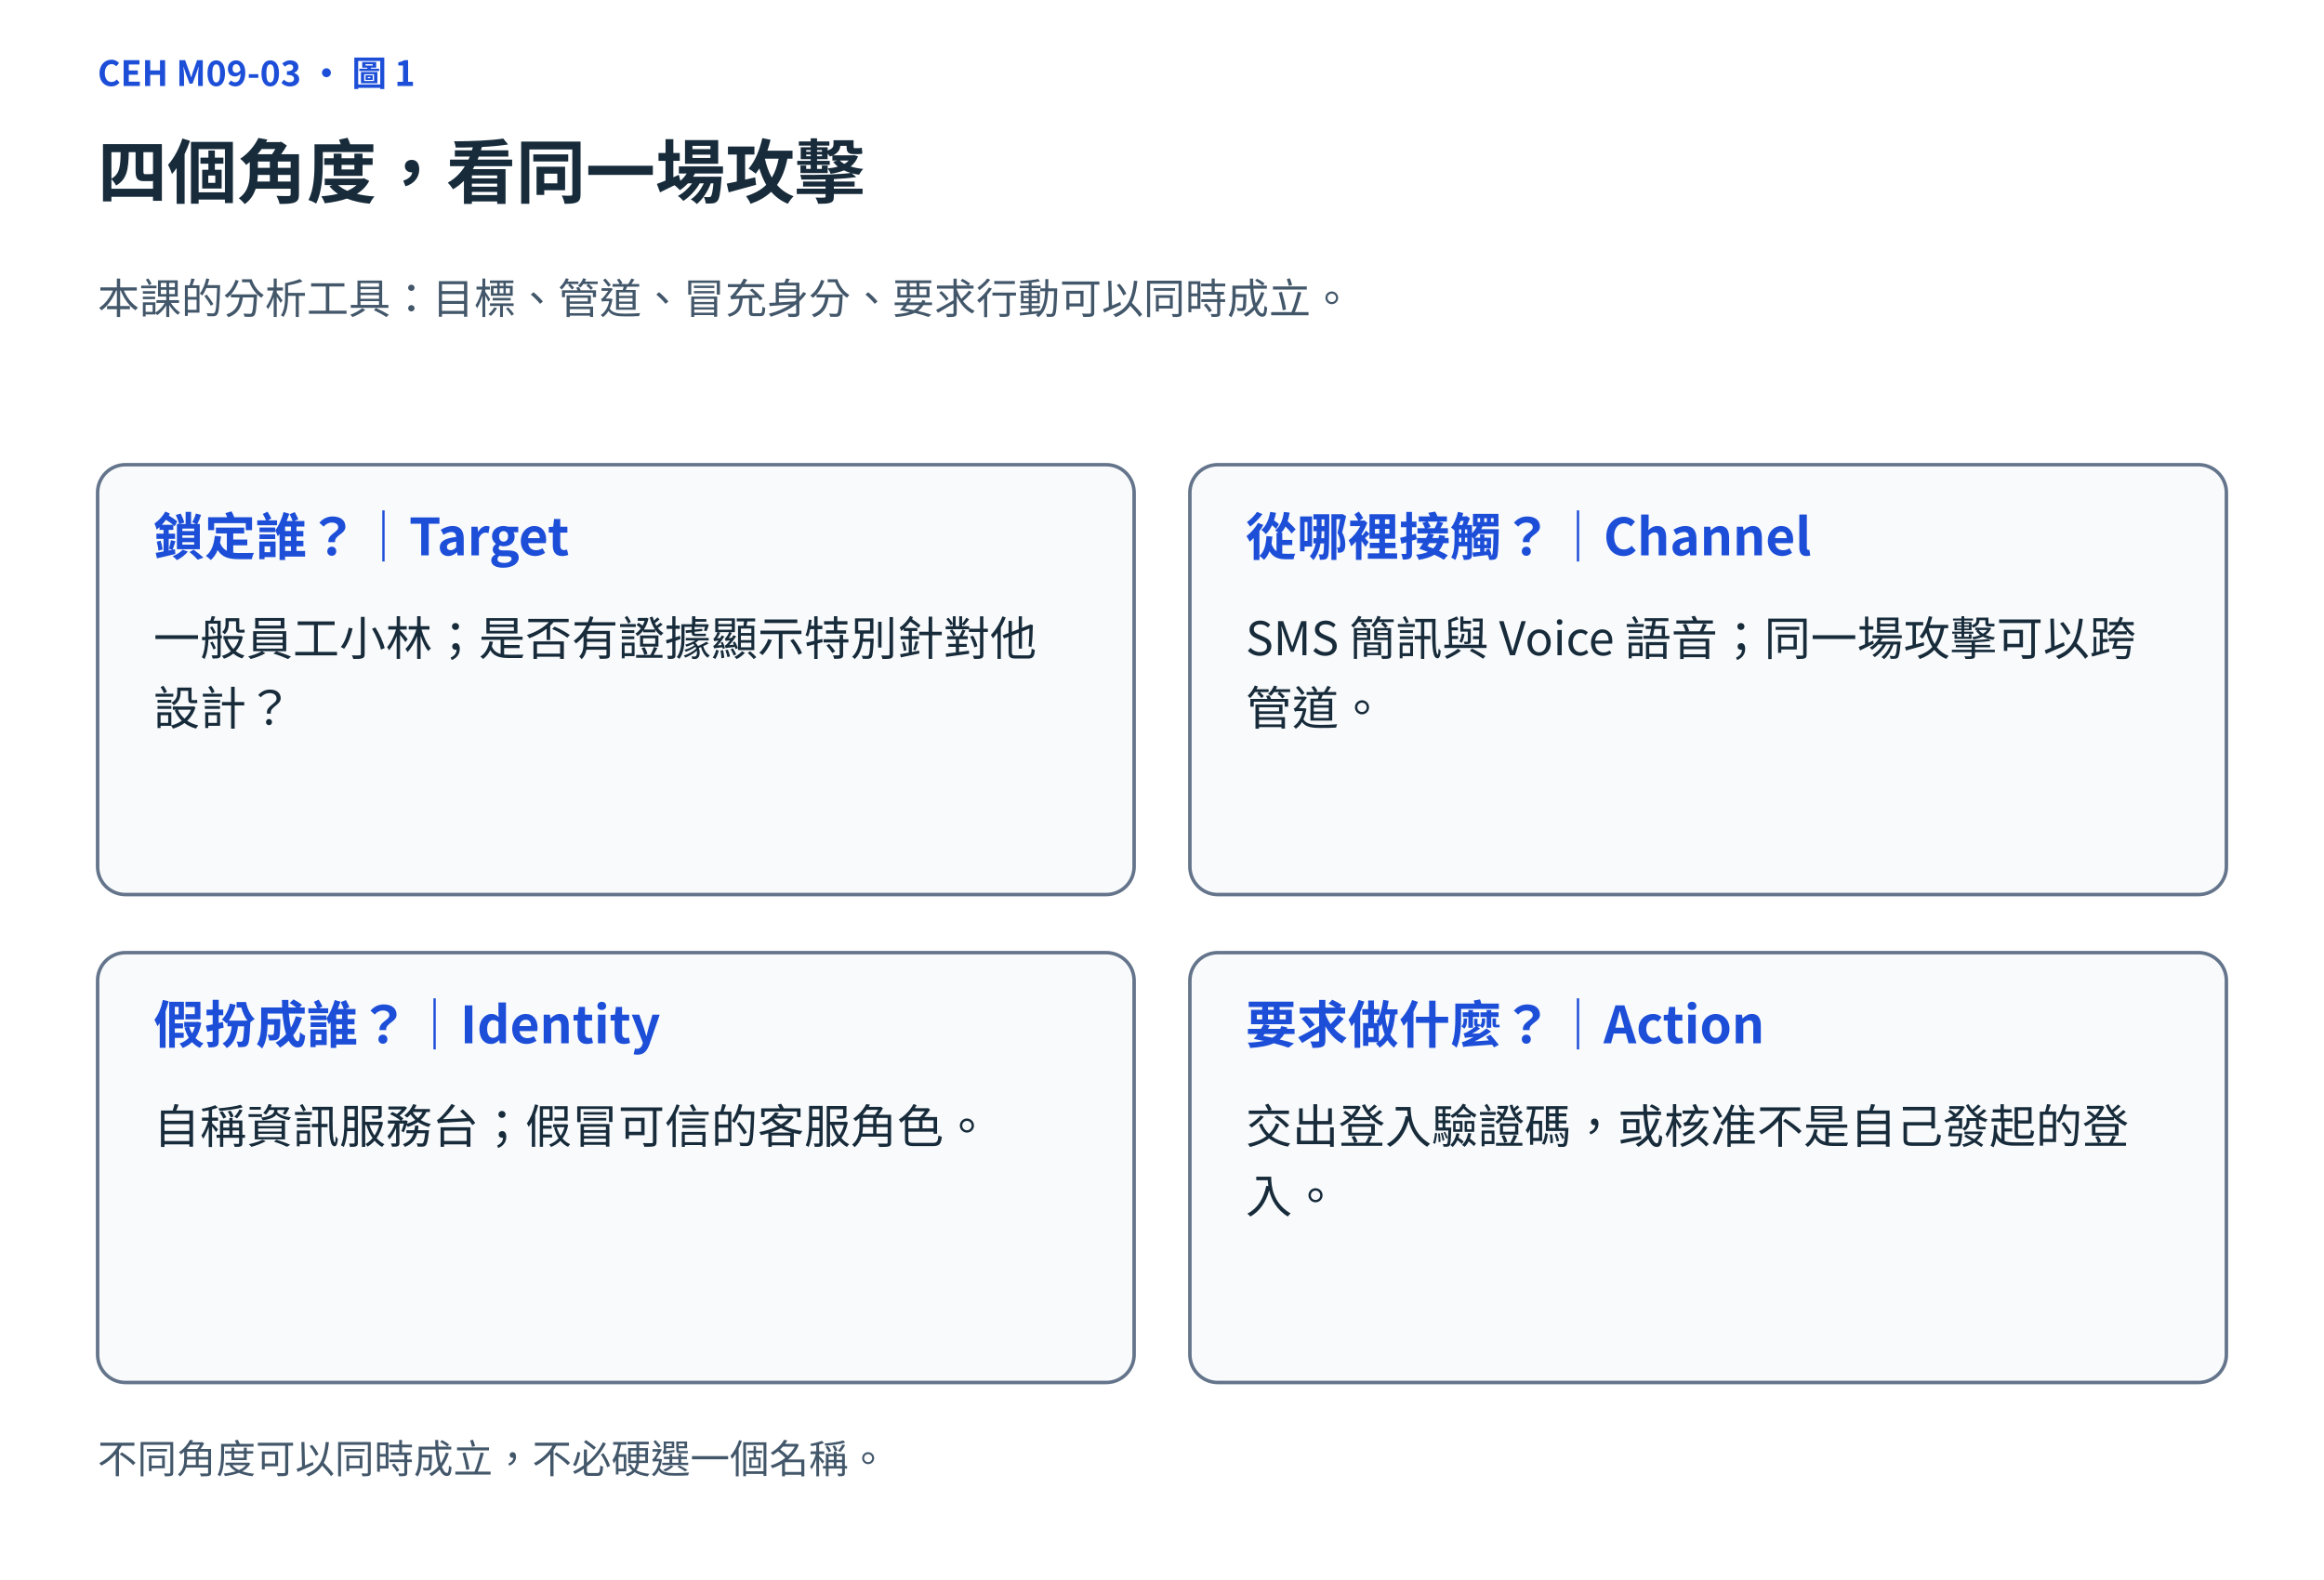
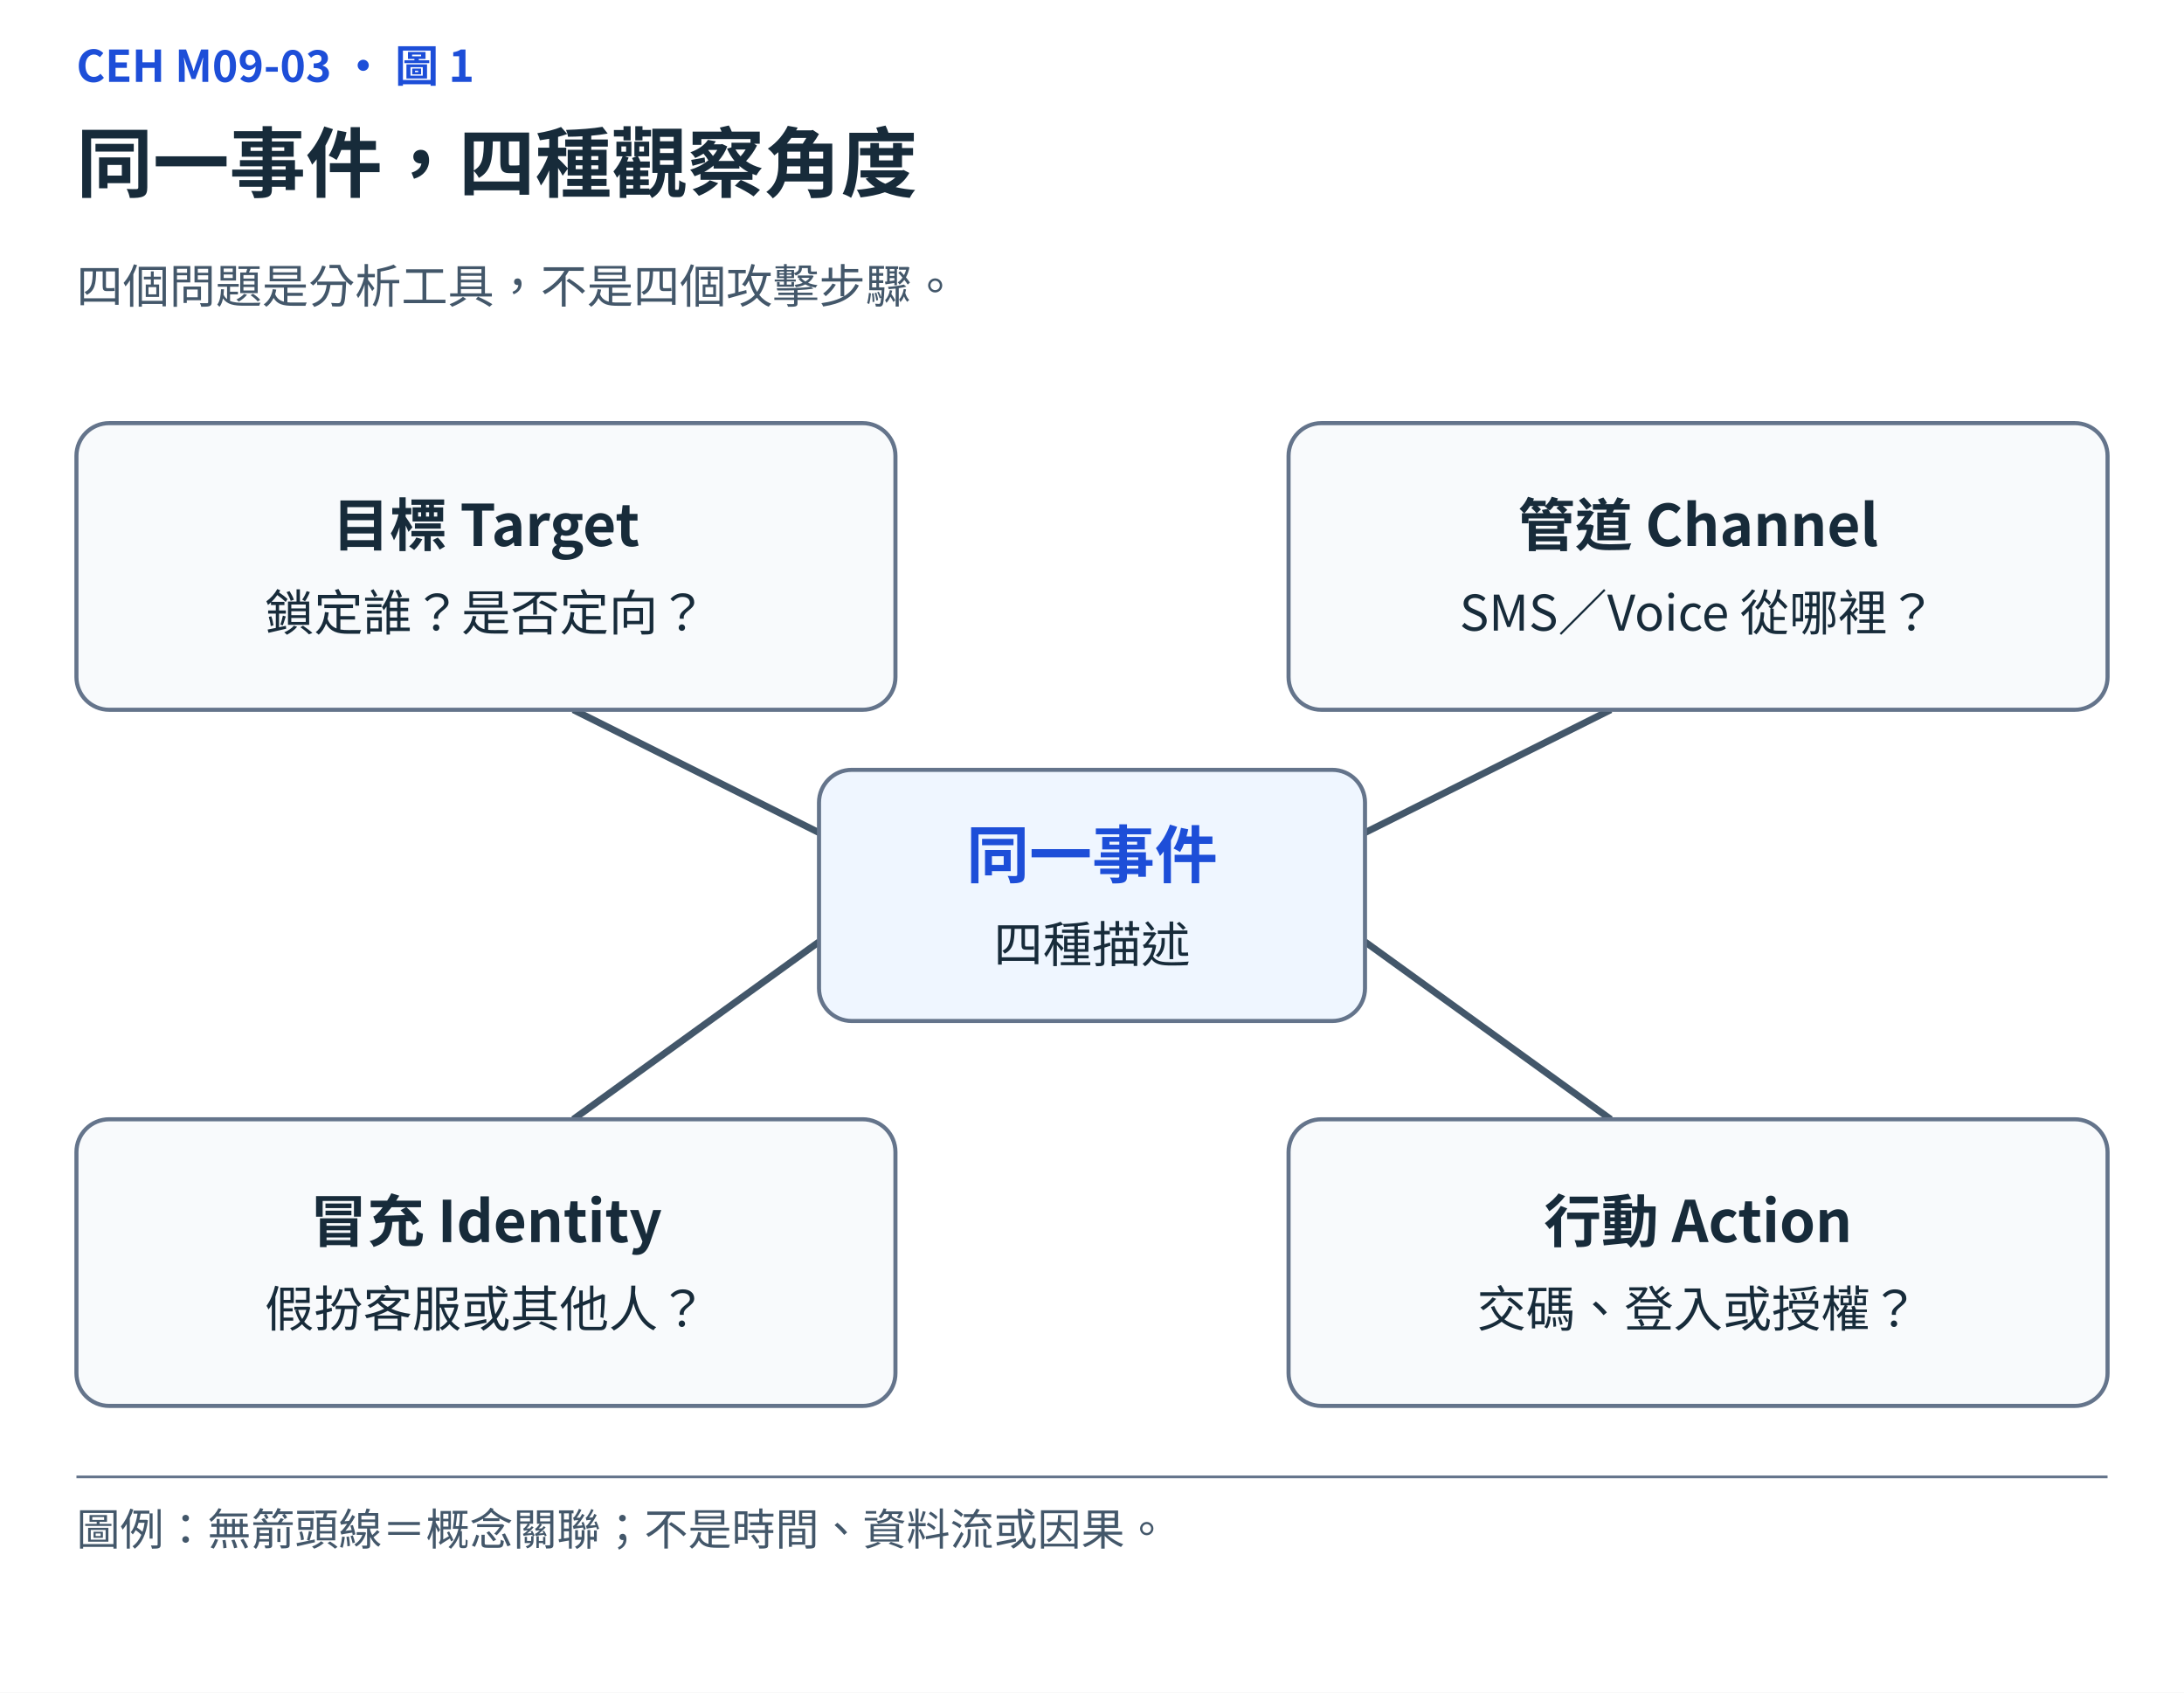
- <svg xmlns="http://www.w3.org/2000/svg" width="1000" height="680" viewBox="0 0 1000 680" role="img" aria-labelledby="title desc">
+ <svg xmlns="http://www.w3.org/2000/svg" width="800" height="620" viewBox="0 0 800 620" role="img" aria-labelledby="m0903-f1-zh-title m0903-f1-zh-desc">
  <defs>
-     <marker id="arrow" markerWidth="10" markerHeight="10" refX="8" refY="5" orient="auto" markerUnits="userSpaceOnUse">
+     <marker id="m0903-f1-zh-flow" markerWidth="10" markerHeight="10" refX="8" refY="5" orient="auto" markerUnits="userSpaceOnUse">
+       <path d="M 0 0 L 9 5 L 0 10 Z" fill="#1d4ed8" />
+     </marker>
+     <marker id="m0903-f1-zh-attempt" markerWidth="10" markerHeight="10" refX="8" refY="5" orient="auto" markerUnits="userSpaceOnUse">
+       <path d="M 0 0 L 9 5 L 0 10 Z" fill="#92400e" />
+     </marker>
+     <marker id="m0903-f1-zh-process" markerWidth="10" markerHeight="10" refX="8" refY="5" orient="auto" markerUnits="userSpaceOnUse">
      <path d="M 0 0 L 9 5 L 0 10 Z" fill="#43576a" />
    </marker>
  </defs>
-   <rect width="1000" height="680" fill="#ffffff" />
+   <rect width="800" height="620" fill="#ffffff" />
  <g font-family="Noto Sans CJK TC, sans-serif" fill="#172b3a">
-     <text x="42" y="37" font-size="15" font-weight="700" fill="#1d4ed8" text-anchor="start">CEH M09-03 · 圖 1</text>
-     <text x="42" y="85" font-size="30" font-weight="700" fill="#172b3a" text-anchor="start">四個角度，看同一場攻擊</text>
-     <text x="42" y="135" font-size="18" font-weight="400" fill="#43576a" text-anchor="start">本課的分析工具：目標、管道、冒充身分、要求行動可以同時成立。</text>
-     <rect x="42" y="200" width="446" height="185" rx="12" fill="#f8fafc" stroke="#64748b" stroke-width="1.5" />
-     <text x="66" y="239" font-size="22" font-weight="700" fill="#1d4ed8" text-anchor="start">鎖定誰？｜Target</text>
-     <text x="66" y="282" font-size="20" font-weight="400" fill="#172b3a" text-anchor="start">一般員工小林；是否有證據顯示特別針對他</text>
-     <text x="66" y="312" font-size="20" font-weight="400" fill="#172b3a" text-anchor="start">設計？</text>
-     <rect x="512" y="200" width="446" height="185" rx="12" fill="#f8fafc" stroke="#64748b" stroke-width="1.5" />
-     <text x="536" y="239" font-size="22" font-weight="700" fill="#1d4ed8" text-anchor="start">從哪裡接觸？｜Channel</text>
-     <text x="536" y="282" font-size="20" font-weight="400" fill="#172b3a" text-anchor="start">SMS 簡訊與 Voice 語音；同一場攻擊可以跨</text>
-     <text x="536" y="312" font-size="20" font-weight="400" fill="#172b3a" text-anchor="start">管道。</text>
-     <rect x="42" y="410" width="446" height="185" rx="12" fill="#f8fafc" stroke="#64748b" stroke-width="1.5" />
-     <text x="66" y="449" font-size="22" font-weight="700" fill="#1d4ed8" text-anchor="start">假扮成誰？｜Identity</text>
-     <text x="66" y="492" font-size="20" font-weight="400" fill="#172b3a" text-anchor="start">自稱資訊服務台；假冒可信的客服角色。</text>
-     <rect x="512" y="410" width="446" height="185" rx="12" fill="#f8fafc" stroke="#64748b" stroke-width="1.5" />
-     <text x="536" y="449" font-size="22" font-weight="700" fill="#1d4ed8" text-anchor="start">要求做什麼？｜Action</text>
-     <text x="536" y="492" font-size="20" font-weight="400" fill="#172b3a" text-anchor="start">交出登入驗證碼，或核准不是自己發起的登</text>
-     <text x="536" y="522" font-size="20" font-weight="400" fill="#172b3a" text-anchor="start">入。</text>
-     <text x="42" y="634" font-size="17" font-weight="400" fill="#43576a" text-anchor="start">不同角度可以同時成立，不必硬選一個名稱。</text>
+     <text x="28" y="30" font-size="16" font-weight="700" fill="#1d4ed8" text-anchor="start">CEH M09-03 · 圖 1</text>
+     <text x="28" y="70" font-size="28" font-weight="700" fill="#172b3a" text-anchor="start">同一事件，四種觀察角度</text>
+     <text x="28" y="111" font-size="17" font-weight="400" fill="#43576a" text-anchor="start">四個問題是分析工具，不是四個攻擊步驟。</text>
+     <path d="M 300 305 L 210 260" fill="none" stroke="#43576a" stroke-width="2.5" stroke-linejoin="round" />
+     <path d="M 500 305 L 590 260" fill="none" stroke="#43576a" stroke-width="2.5" stroke-linejoin="round" />
+     <path d="M 300 345 L 210 410" fill="none" stroke="#43576a" stroke-width="2.5" stroke-linejoin="round" />
+     <path d="M 500 345 L 590 410" fill="none" stroke="#43576a" stroke-width="2.5" stroke-linejoin="round" />
+     <rect x="300" y="282" width="200" height="92" rx="12" fill="#eff6ff" stroke="#64748b" stroke-width="1.5" />
+     <text x="400.0" y="321.5" font-size="23" font-weight="700" fill="#1d4ed8" text-anchor="middle">同一事件</text>
+     <text x="400.0" y="352.5" font-size="18" font-weight="400" fill="#172b3a" text-anchor="middle">四種描述</text>
+     <rect x="28" y="155" width="300" height="105" rx="12" fill="#f8fafc" stroke="#64748b" stroke-width="1.5" />
+     <text x="178.0" y="200.0" font-size="21" font-weight="700" fill="#172b3a" text-anchor="middle">目標 Target</text>
+     <text x="178.0" y="231.0" font-size="18" font-weight="400" fill="#172b3a" text-anchor="middle">鎖定誰？是否定向？</text>
+     <rect x="472" y="155" width="300" height="105" rx="12" fill="#f8fafc" stroke="#64748b" stroke-width="1.5" />
+     <text x="622.0" y="200.0" font-size="21" font-weight="700" fill="#172b3a" text-anchor="middle">管道 Channel</text>
+     <text x="622.0" y="231.0" font-size="18" font-weight="400" fill="#172b3a" text-anchor="middle">SMS／Voice 從哪裡？</text>
+     <rect x="28" y="410" width="300" height="105" rx="12" fill="#f8fafc" stroke="#64748b" stroke-width="1.5" />
+     <text x="178.0" y="455.0" font-size="21" font-weight="700" fill="#172b3a" text-anchor="middle">冒充 Identity</text>
+     <text x="178.0" y="486.0" font-size="18" font-weight="400" fill="#172b3a" text-anchor="middle">假扮客服或其他人？</text>
+     <rect x="472" y="410" width="300" height="105" rx="12" fill="#f8fafc" stroke="#64748b" stroke-width="1.5" />
+     <text x="622.0" y="455.0" font-size="21" font-weight="700" fill="#172b3a" text-anchor="middle">行動 Action</text>
+     <text x="622.0" y="486.0" font-size="18" font-weight="400" fill="#172b3a" text-anchor="middle">交碼、登入或授權？</text>
+     <line x1="28" y1="541" x2="772" y2="541" stroke="#64748b" stroke-width="1" />
+     <text x="28" y="566" font-size="16" font-weight="400" fill="#43576a" text-anchor="start">圖例：無箭頭線＝概念關聯；不是時間、資料流或因果。</text>
  </g>
</svg>
